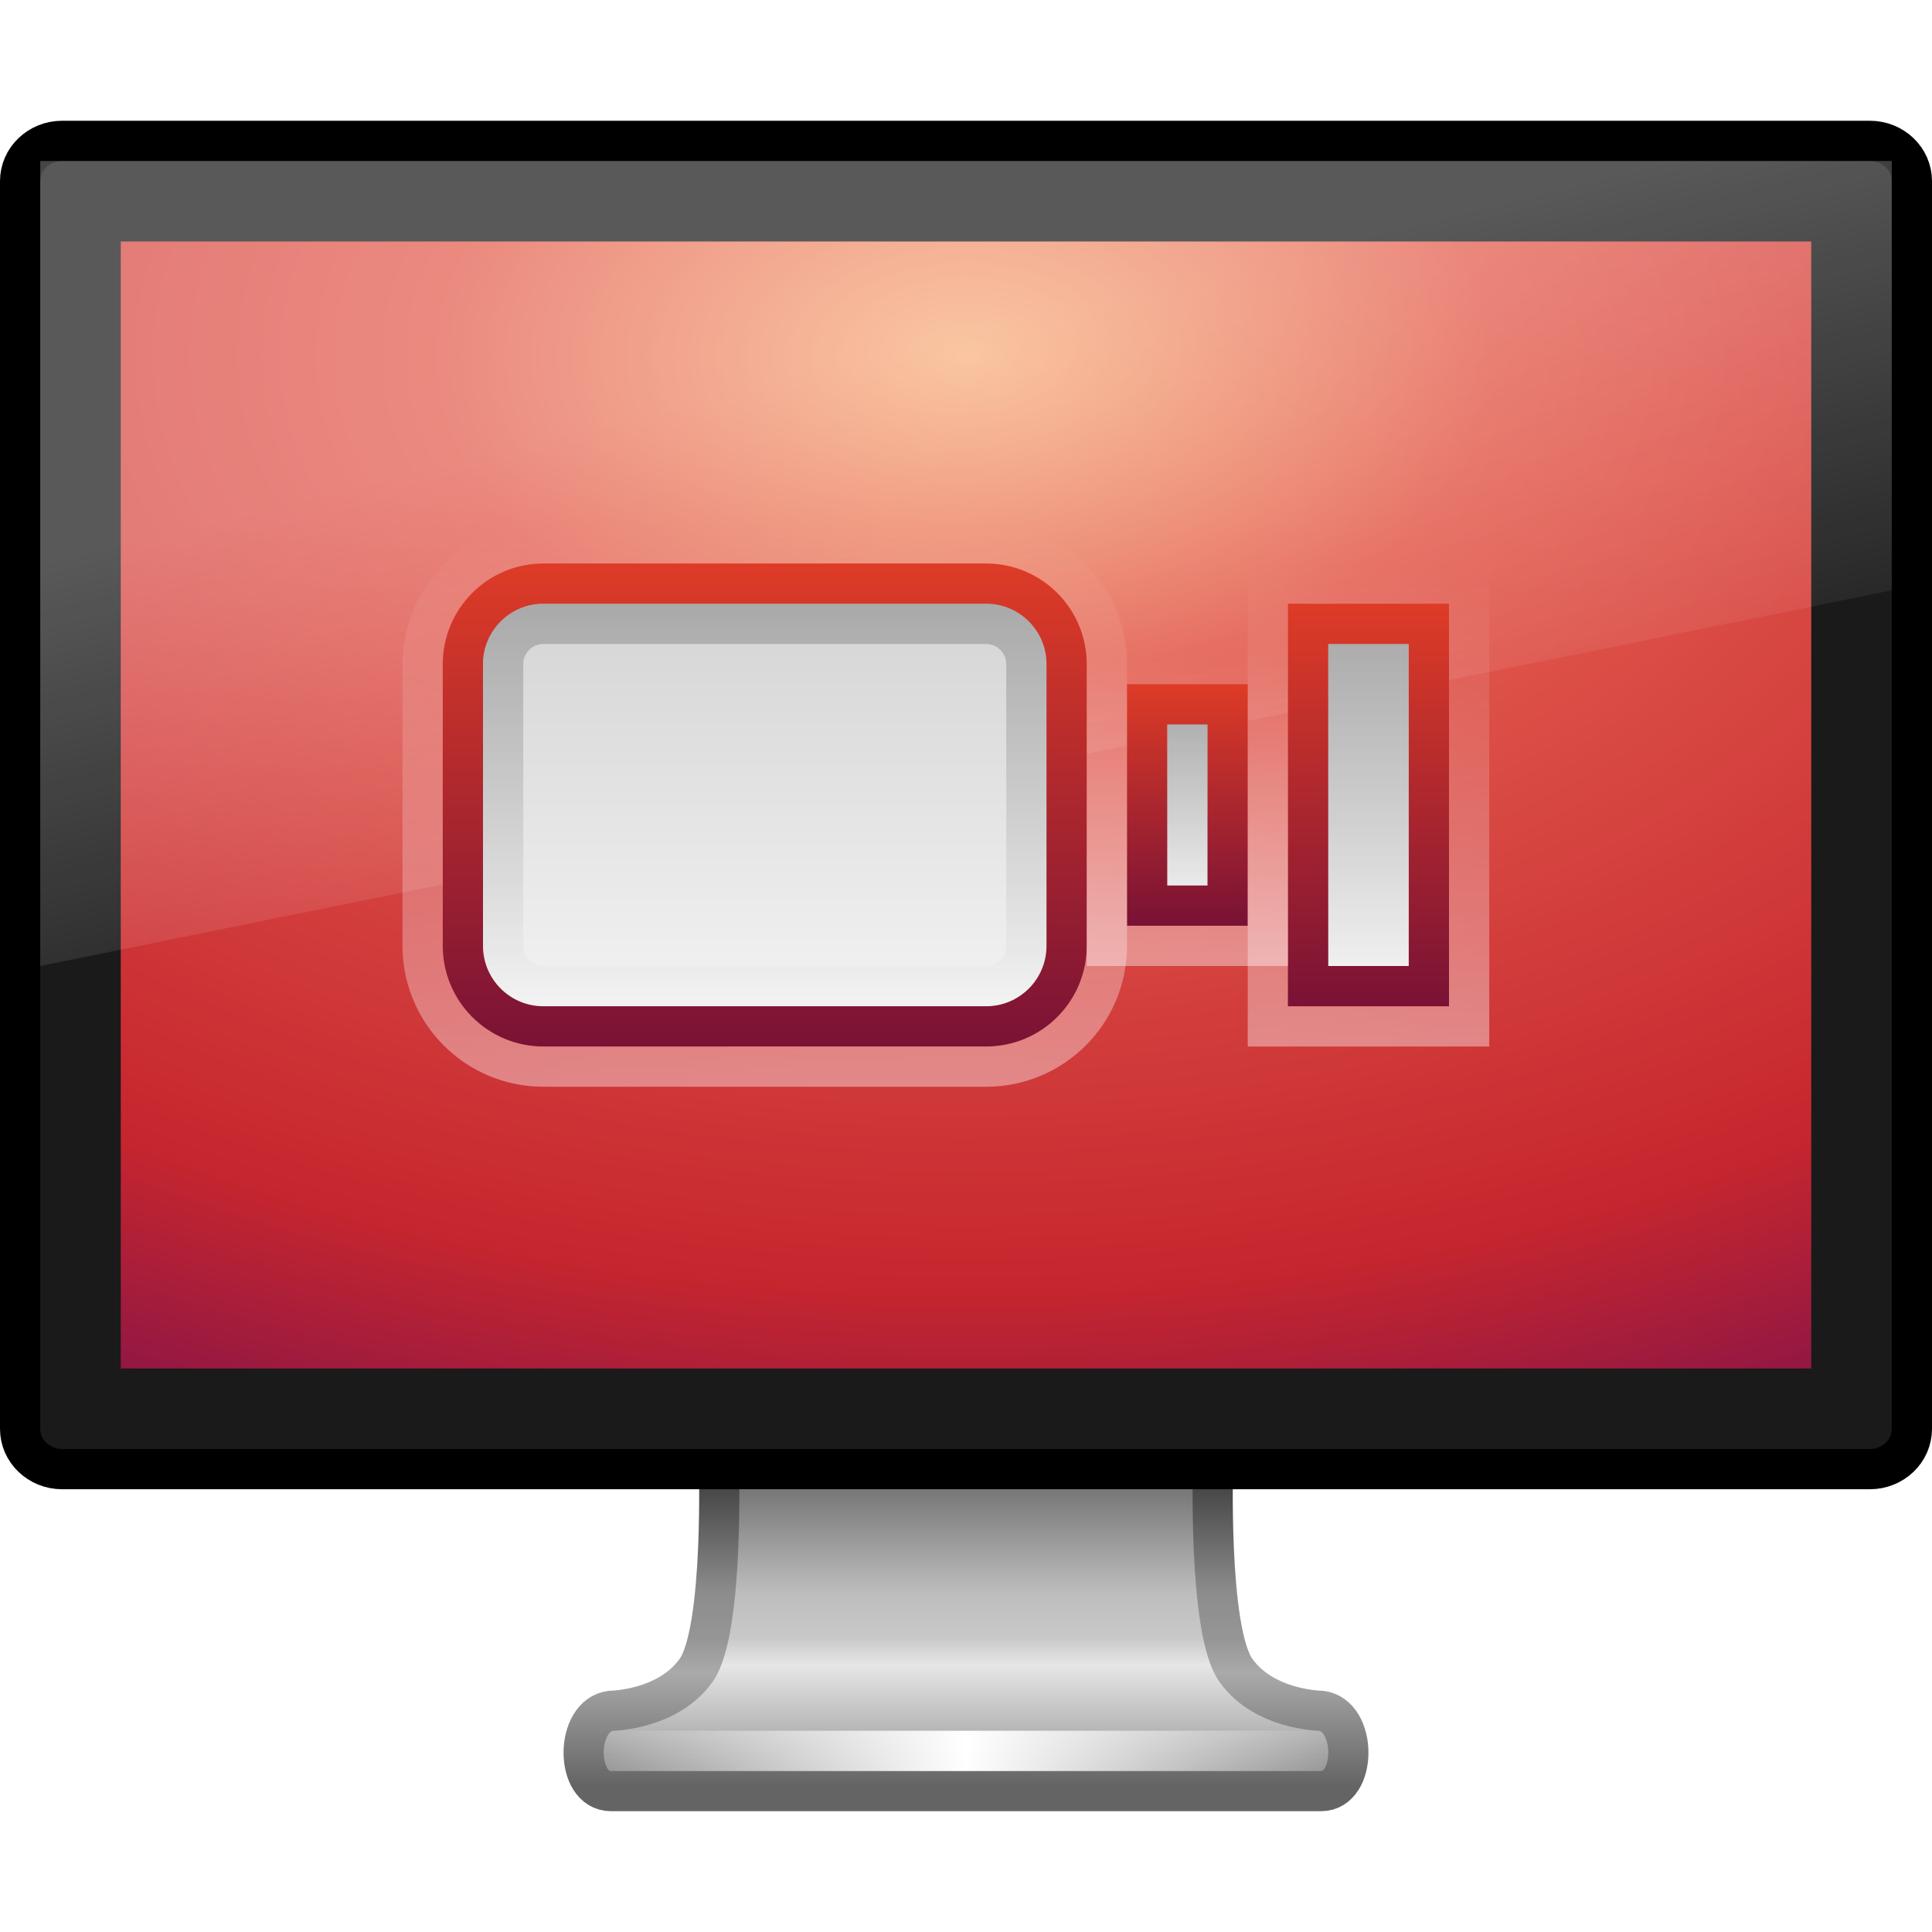
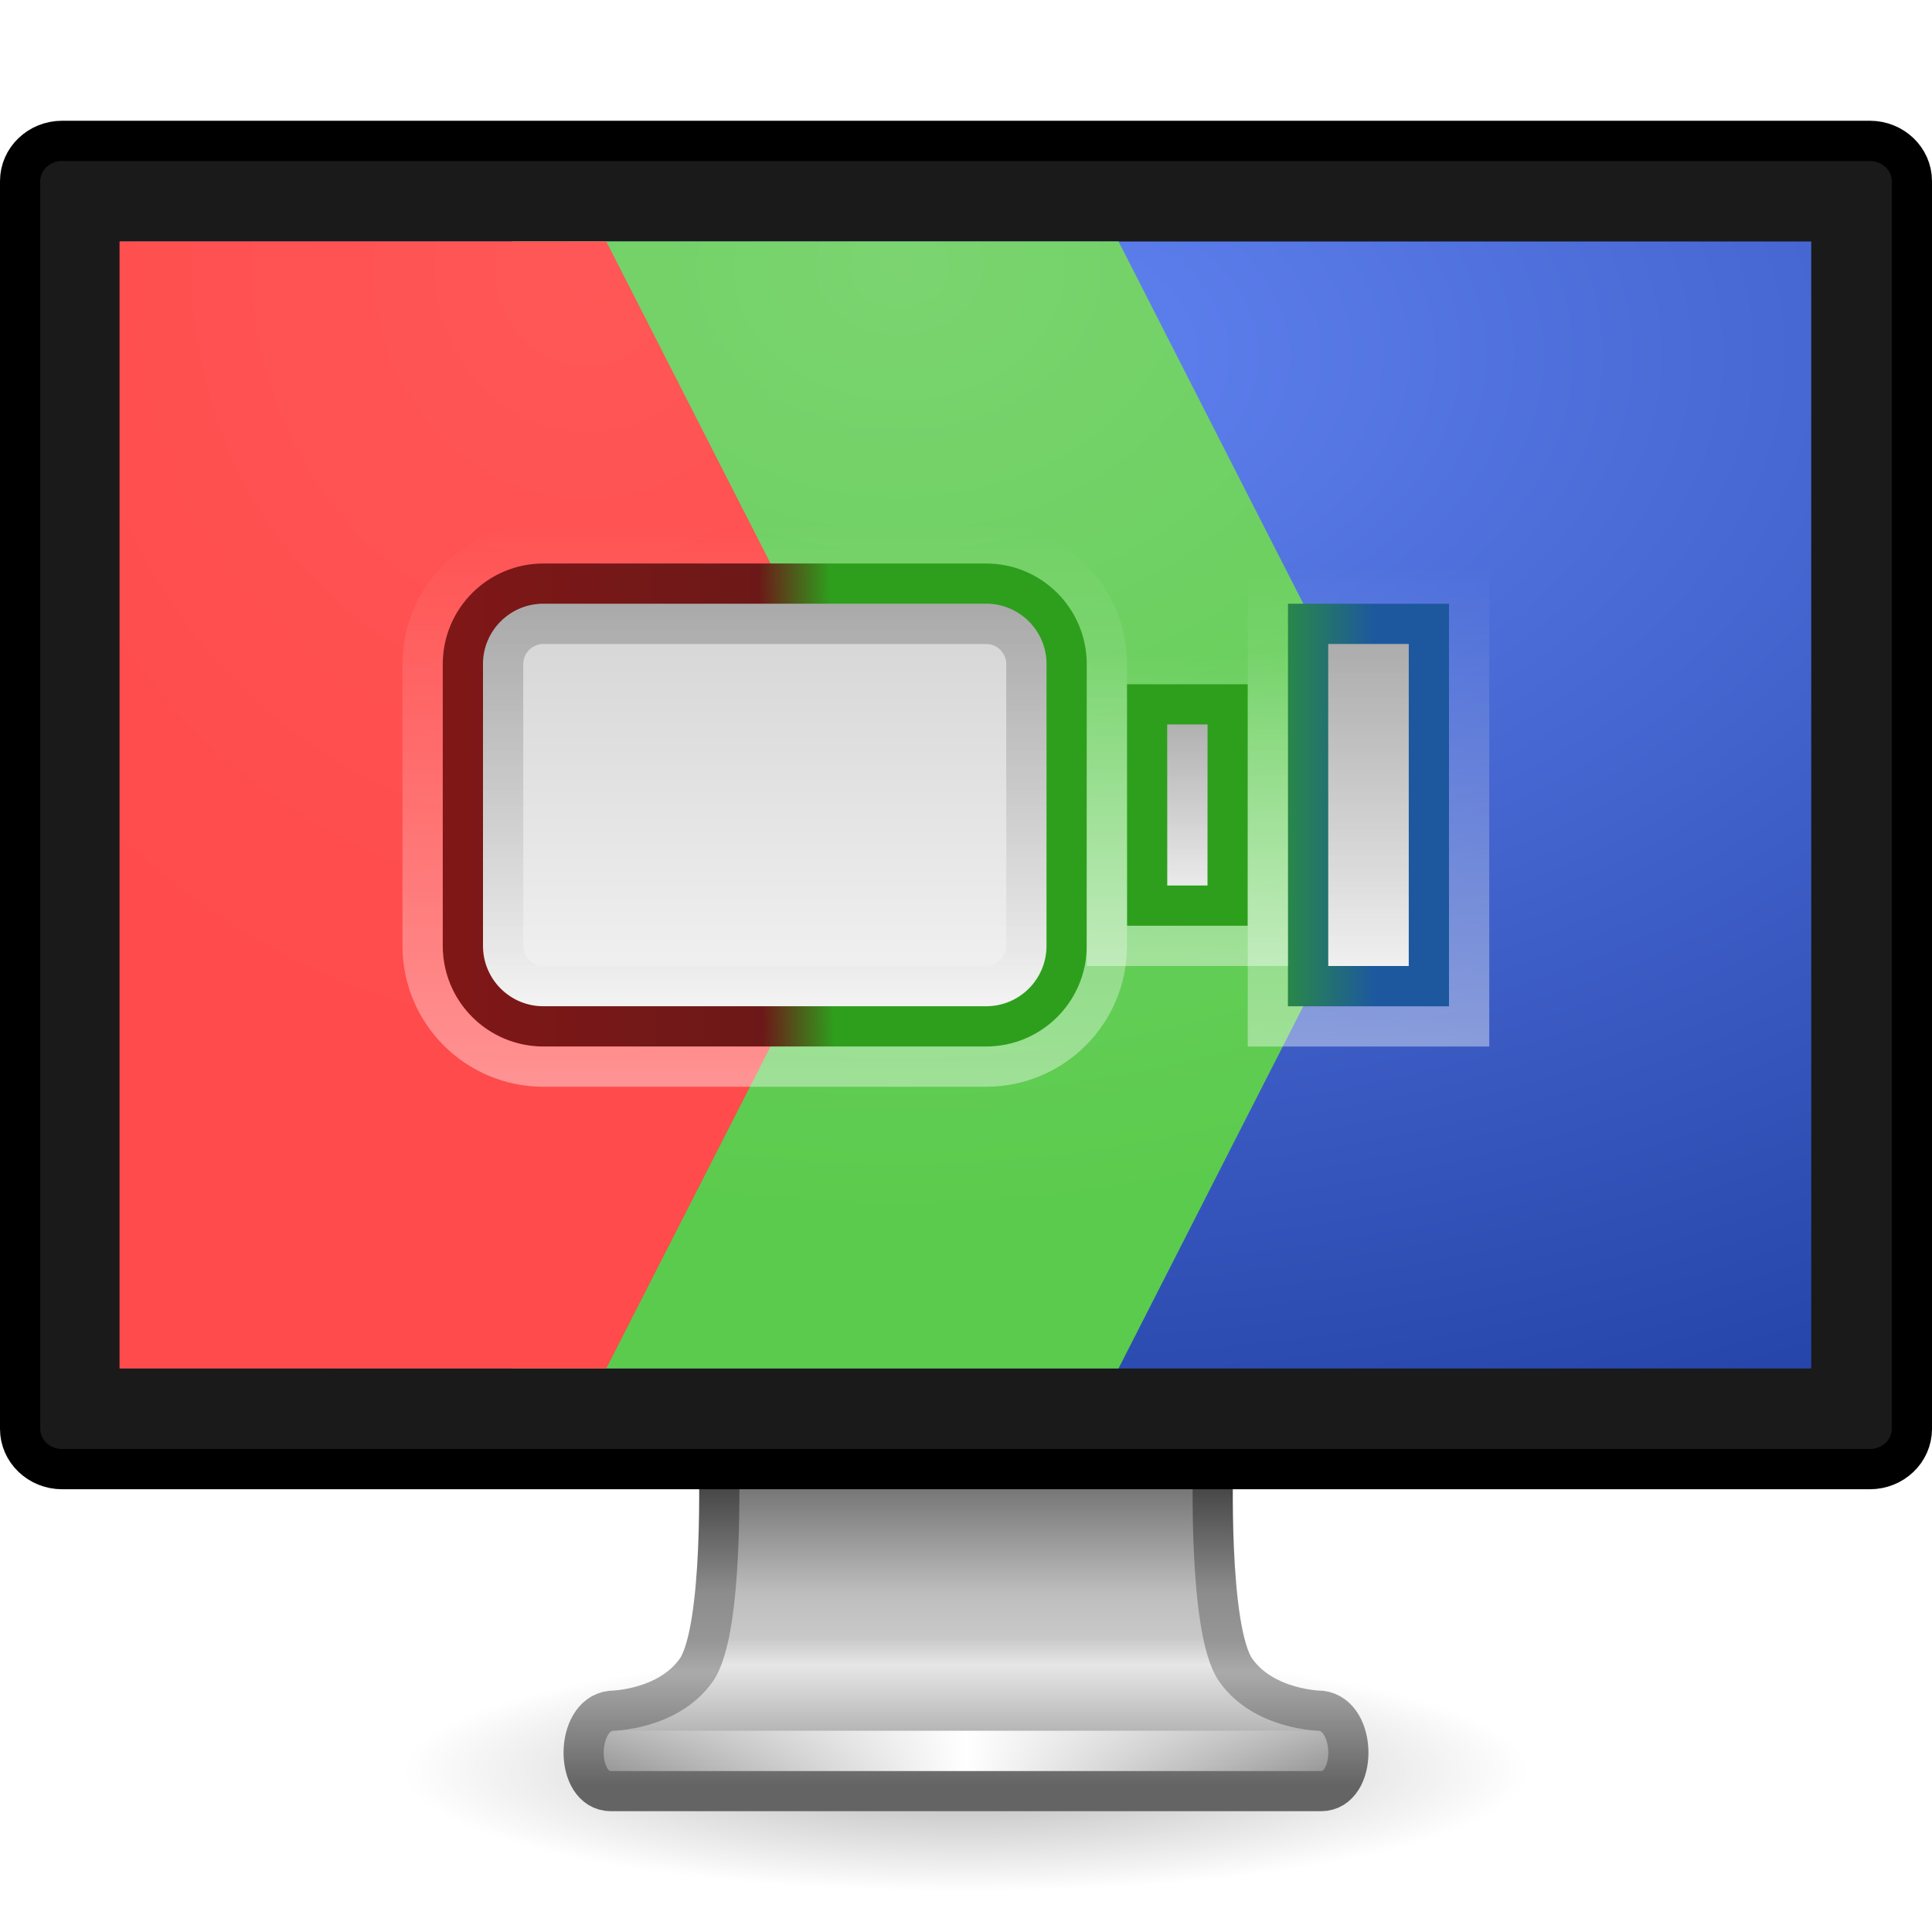
<svg xmlns="http://www.w3.org/2000/svg" xmlns:xlink="http://www.w3.org/1999/xlink" id="svg4569" height="48" width="48" version="1.1">
  <defs id="defs4571">
+     <linearGradient id="linearGradient3959">
+       <stop style="stop-color:#ff5757;stop-opacity:1;" offset="0" id="stop3961" />
+       <stop style="stop-color:#ff4b4b;stop-opacity:1;" offset="1" id="stop3963" />
+     </linearGradient>
+     <linearGradient id="linearGradient3951">
+       <stop style="stop-color:#7bd470;stop-opacity:1;" offset="0" id="stop3953" />
+       <stop style="stop-color:#5bcb4d;stop-opacity:1;" offset="1" id="stop3955" />
+     </linearGradient>
+     <linearGradient id="linearGradient3943">
+       <stop style="stop-color:#2e9f1d;stop-opacity:1;" offset="0" id="stop3945" />
+       <stop style="stop-color:#247c17;stop-opacity:1;" offset="1" id="stop3947" />
+     </linearGradient>
+     <linearGradient id="linearGradient3931">
+       <stop id="stop3933" offset="0" style="stop-color:#801717;stop-opacity:1;" />
+       <stop style="stop-color:#6d1818;stop-opacity:1;" offset="0.497" id="stop3941" />
+       <stop style="stop-color:#2e9f1d;stop-opacity:1;" offset="0.611" id="stop3939" />
+       <stop id="stop3937" offset="1" style="stop-color:#2e9f1d;stop-opacity:1;" />
+     </linearGradient>
    <linearGradient id="linearGradient25098">
-       <stop id="stop25100" stop-color="#791235" offset="0" />
-       <stop id="stop25102" stop-color="#dd3b27" offset="1" />
+       <stop id="stop3917" offset="0" style="stop-color:#2e9f1d;stop-opacity:1;" />
+       <stop style="stop-color:#1d589f;stop-opacity:1;" offset="1" id="stop25102" />
    </linearGradient>
    <linearGradient id="linearGradient25074">
-       <stop id="stop25076" stop-color="#d3d3d3" offset="0" />
-       <stop id="stop25078" stop-color="#f4f4f4" offset="1" />
+       <stop style="stop-color:#d3d3d3;stop-opacity:1;" offset="0" id="stop25076" />
+       <stop style="stop-color:#f4f4f4;stop-opacity:1;" offset="1" id="stop25078" />
+     </linearGradient>
+     <linearGradient id="linearGradient25009">
+       <stop id="stop25017" offset="0" style="stop-color:#6284f3;stop-opacity:1;" />
+       <stop style="stop-color:#1d3c9f;stop-opacity:1;" offset="1" id="stop25013" />
+     </linearGradient>
+     <linearGradient id="linearGradient3924">
+       <stop id="stop3926" style="stop-color:#464646;stop-opacity:1" offset="0" />
+       <stop id="stop3928" style="stop-color:#8c8c8c;stop-opacity:1" offset="0.35" />
+       <stop id="stop3930" style="stop-color:#969696;stop-opacity:1" offset="0.51" />
+       <stop id="stop3932" style="stop-color:#aaaaaa;stop-opacity:1" offset="0.62" />
+       <stop id="stop3934" style="stop-color:#646464;stop-opacity:1" offset="1" />
+     </linearGradient>
+     <linearGradient id="linearGradient3912">
+       <stop id="stop3914" style="stop-color:#787878;stop-opacity:1" offset="0" />
+       <stop id="stop3916" style="stop-color:#bebebe;stop-opacity:1" offset="0.35" />
+       <stop id="stop3918" style="stop-color:#c8c8c8;stop-opacity:1" offset="0.494" />
+       <stop id="stop3920" style="stop-color:#e6e6e6;stop-opacity:1" offset="0.589" />
+       <stop id="stop3922" style="stop-color:#8c8c8c;stop-opacity:1" offset="1" />
+     </linearGradient>
+     <linearGradient id="linearGradient6592-2-7">
+       <stop id="stop6594-0-2" style="stop-color:#ffffff;stop-opacity:0.275" offset="0" />
+       <stop id="stop6596-2-5" style="stop-color:#ffffff;stop-opacity:0" offset="1" />
    </linearGradient>
    <linearGradient id="linearGradient3342">
-       <stop id="stop3344" stop-color="#fff" stop-opacity="0" offset="0" />
-       <stop id="stop3346" stop-color="#fff" offset="1" />
+       <stop id="stop3344" style="stop-color:#ffffff;stop-opacity:0" offset="0" />
+       <stop id="stop3346" style="stop-color:#ffffff;stop-opacity:1" offset="1" />
    </linearGradient>
    <linearGradient id="linearGradient10691-1">
-       <stop id="stop10693-3" offset="0" />
-       <stop id="stop10695-1" stop-opacity="0" offset="1" />
+       <stop id="stop10693-3" style="stop-color:#000000;stop-opacity:1" offset="0" />
+       <stop id="stop10695-1" style="stop-color:#000000;stop-opacity:0" offset="1" />
    </linearGradient>
-     <linearGradient id="linearGradient2986" y2="19.812" gradientUnits="userSpaceOnUse" x2="15.25" gradientTransform="matrix(1.0952,0,0,1.3333,-2.2857,2.4e-6)" y1="8.438" x1="12.938">
-       <stop id="stop6594-0-2" stop-color="#fff" stop-opacity=".275" offset="0" />
-       <stop id="stop6596-2-5" stop-color="#fff" stop-opacity="0" offset="1" />
+     <linearGradient id="linearGradient6712">
+       <stop id="stop6714" style="stop-color:#ff5a5a;stop-opacity:1;" offset="0" />
+       <stop id="stop6716" style="stop-color:#ff1e1e;stop-opacity:1;" offset="1" />
    </linearGradient>
-     <linearGradient id="linearGradient2993" y2="46.971" xlink:href="#linearGradient3342" spreadMethod="reflect" gradientUnits="userSpaceOnUse" x2="23.578" gradientTransform="matrix(1.1176,0,0,1,-2.352,-3.471)" y1="46.971" x1="15.574" />
-     <radialGradient id="radialGradient3001" xlink:href="#linearGradient10691-1" gradientUnits="userSpaceOnUse" cy="73.616" cx="6.703" gradientTransform="matrix(1.9368,0,0,0.41503,11.018,13.447)" r="7.228" />
-     <linearGradient id="linearGradient3832-9" y2="94.396" gradientUnits="userSpaceOnUse" x2="361.11" gradientTransform="matrix(0.99641,0,0,1.0001,-332.88,-50.013)" y1="87.05" x1="361.11">
-       <stop id="stop3914" stop-color="#787878" offset="0" />
-       <stop id="stop3916" stop-color="#bebebe" offset=".35" />
-       <stop id="stop3918" stop-color="#c8c8c8" offset=".494" />
-       <stop id="stop3920" stop-color="#e6e6e6" offset=".589" />
-       <stop id="stop3922" stop-color="#8c8c8c" offset="1" />
-     </linearGradient>
-     <linearGradient id="linearGradient3834-6" y2="43.378" gradientUnits="userSpaceOnUse" x2="61.969" gradientTransform="translate(-38,1)" y1="35.944" x1="61.969">
-       <stop id="stop3926" stop-color="#464646" offset="0" />
-       <stop id="stop3928" stop-color="#8c8c8c" offset=".35" />
-       <stop id="stop3930" stop-color="#969696" offset=".51" />
-       <stop id="stop3932" stop-color="#aaa" offset=".62" />
-       <stop id="stop3934" stop-color="#646464" offset="1" />
-     </linearGradient>
-     <radialGradient id="radialGradient25015" gradientUnits="userSpaceOnUse" cy="3.253" cx="24" gradientTransform="matrix(0,1.5398,-2.5238,0,32.21,-28.119)" r="21">
-       <stop id="stop25011" stop-color="#f8b17e" offset="0" />
-       <stop id="stop25019" stop-color="#e35d4f" offset=".25" />
-       <stop id="stop25017" stop-color="#c6262e" offset=".716" />
-       <stop id="stop25013" stop-color="#690b54" offset="1" />
-     </radialGradient>
-     <linearGradient id="linearGradient25147" y2="26.013" xlink:href="#linearGradient25074" gradientUnits="userSpaceOnUse" x2="12" gradientTransform="matrix(0.9375,0,0,0.91667,1.25,1.6667)" y1="13.99" x1="12" />
-     <linearGradient id="linearGradient25149" y2="14.09" xlink:href="#linearGradient25098" gradientUnits="userSpaceOnUse" x2="28" y1="26.03" x1="28" />
-     <linearGradient id="linearGradient25151" y2="25.822" xlink:href="#linearGradient25074" gradientUnits="userSpaceOnUse" x2="29" gradientTransform="matrix(1,0,0,0.83333,0.5,3.3333)" y1="13.895" x1="29" />
-     <linearGradient id="linearGradient25153" y2="16.516" xlink:href="#linearGradient25098" gradientUnits="userSpaceOnUse" x2="31.85" gradientTransform="matrix(0.66667,0,0,0.83333,10.167,3.3333)" y1="23.499" x1="31.85" />
-     <linearGradient id="linearGradient25155" y2="22.2" xlink:href="#linearGradient3342" gradientUnits="userSpaceOnUse" x2="24.4" gradientTransform="matrix(0.83333,0,0,0.5102,5.5833,-46.327)" y1="22.2" x1="10.2" />
-     <linearGradient id="linearGradient25157" y2="25.903" xlink:href="#linearGradient25074" gradientUnits="userSpaceOnUse" x2="32" gradientTransform="matrix(1,0,0,0.9,1.5,2)" y1="14" x1="32" />
-     <linearGradient id="linearGradient25159" y2="14.547" xlink:href="#linearGradient25098" gradientUnits="userSpaceOnUse" x2="36" gradientTransform="matrix(1,0,0,0.9,0.5,2)" y1="25.566" x1="36" />
-     <linearGradient id="linearGradient25161" y2="22.2" xlink:href="#linearGradient3342" gradientUnits="userSpaceOnUse" x2="24.4" gradientTransform="matrix(0.98485,0,0,1.7347,2.9621,-58.51)" y1="22.2" x1="10.2" />
-     <linearGradient id="linearGradient25163" y2="22.2" xlink:href="#linearGradient3342" gradientUnits="userSpaceOnUse" x2="24.4" gradientTransform="matrix(0.5303,0,0,0.40816,10.826,-39.561)" y1="22.2" x1="10.2" />
-     <linearGradient id="linearGradient25165" y2="22.2" xlink:href="#linearGradient10691-1" gradientUnits="userSpaceOnUse" x2="24.4" gradientTransform="matrix(0.68182,0,0,1.3265,8.2045,-49.449)" y1="22.2" x1="10.2" />
-     <linearGradient id="linearGradient25167" y2="1.65" xlink:href="#linearGradient10691-1" gradientUnits="userSpaceOnUse" x2="-10.6" gradientTransform="matrix(3.6364,0,0,0.18182,60.545,-30.8)" y1="1.65" x1="-11.7" />
-     <linearGradient id="linearGradient25169" y2="1.65" xlink:href="#linearGradient10691-1" gradientUnits="userSpaceOnUse" x2="-10.6" gradientTransform="matrix(7.2727,0,0,0.36364,101.09,-35.6)" y1="1.65" x1="-11.7" />
+     <linearGradient x1="12.938" y1="8.438" x2="15.25" y2="19.812" id="linearGradient2986" xlink:href="#linearGradient6592-2-7" gradientUnits="userSpaceOnUse" gradientTransform="matrix(1.095238,0,0,1.333332,-2.285714,2.4e-6)" />
+     <radialGradient cx="12.244" cy="4.863" r="21" fx="12.244" fy="4.863" id="radialGradient2989" xlink:href="#linearGradient6712" gradientUnits="userSpaceOnUse" gradientTransform="matrix(1.416763,0.01999111,-0.01319114,1.117501,-5.32557,6.599117)" />
+     <linearGradient x1="15.574" y1="46.971" x2="23.578" y2="46.971" id="linearGradient2993" xlink:href="#linearGradient3342" gradientUnits="userSpaceOnUse" gradientTransform="matrix(1.117647,0,0,1,-2.35197,-3.471003)" spreadMethod="reflect" />
+     <radialGradient cx="6.703" cy="73.616" r="7.228" fx="6.703" fy="73.616" id="radialGradient3001" xlink:href="#linearGradient10691-1" gradientUnits="userSpaceOnUse" gradientTransform="matrix(1.936801,0,0,0.4150287,11.01818,13.44736)" />
+     <linearGradient x1="361.106" y1="87.05" x2="361.106" y2="94.396" id="linearGradient3832-9" xlink:href="#linearGradient3912" gradientUnits="userSpaceOnUse" gradientTransform="matrix(0.9964089,0,0,1.000144,-332.882,-50.01272)" />
+     <linearGradient x1="61.969" y1="35.944" x2="61.969" y2="43.378" id="linearGradient3834-6" xlink:href="#linearGradient3924" gradientUnits="userSpaceOnUse" gradientTransform="translate(-38,1)" />
+     <radialGradient xlink:href="#linearGradient25009" id="radialGradient25015" cx="24" cy="3.253" fx="24" fy="3.253" r="21" gradientTransform="matrix(0,1.539753,-2.52381,0,32.20992,-28.11875)" gradientUnits="userSpaceOnUse" />
+     <linearGradient xlink:href="#linearGradient25074" id="linearGradient25080" x1="32" y1="14" x2="32" y2="25.903" gradientUnits="userSpaceOnUse" gradientTransform="matrix(1,0,0,0.9,1.500001,2)" />
+     <linearGradient xlink:href="#linearGradient25074" id="linearGradient25082" x1="29" y1="13.895" x2="29" y2="25.822" gradientUnits="userSpaceOnUse" gradientTransform="matrix(1,0,0,0.8333333,0.4999998,3.333333)" />
+     <linearGradient xlink:href="#linearGradient25074" id="linearGradient25084" x1="12" y1="13.99" x2="12" y2="26.013" gradientUnits="userSpaceOnUse" gradientTransform="matrix(0.9375,0,0,0.9166667,1.25,1.666667)" />
+     <linearGradient xlink:href="#linearGradient25098" id="linearGradient25104" x1="28" y1="26.03" x2="28" y2="14.09" gradientUnits="userSpaceOnUse" />
+     <linearGradient xlink:href="#linearGradient25098" id="linearGradient25106" x1="31.85" y1="23.499" x2="31.85" y2="16.516" gradientUnits="userSpaceOnUse" gradientTransform="matrix(0.6666667,0,0,0.8333333,10.16667,3.333333)" />
+     <linearGradient xlink:href="#linearGradient25098" id="linearGradient25108" x1="36" y1="25.566" x2="36" y2="14.547" gradientUnits="userSpaceOnUse" gradientTransform="matrix(1,0,0,0.9,0.5,2)" />
+     <linearGradient xlink:href="#linearGradient3342" id="linearGradient25112" x1="10.2" y1="22.2" x2="24.4" y2="22.2" gradientUnits="userSpaceOnUse" gradientTransform="matrix(0.9848485,0,0,1.734694,2.962121,-58.5102)" />
+     <linearGradient xlink:href="#linearGradient3342" id="linearGradient25116" gradientUnits="userSpaceOnUse" gradientTransform="matrix(0.530303,0,0,0.4081632,10.82576,-39.56122)" x1="10.2" y1="22.2" x2="24.4" y2="22.2" />
+     <linearGradient xlink:href="#linearGradient3342" id="linearGradient25120" gradientUnits="userSpaceOnUse" gradientTransform="matrix(0.8333333,0,0,0.5102041,5.583331,-46.32653)" x1="10.2" y1="22.2" x2="24.4" y2="22.2" />
+     <linearGradient xlink:href="#linearGradient10691-1" id="linearGradient25124" gradientUnits="userSpaceOnUse" gradientTransform="matrix(0.6818182,0,0,1.326531,8.204546,-49.44898)" x1="10.2" y1="22.2" x2="24.4" y2="22.2" />
+     <linearGradient xlink:href="#linearGradient10691-1" id="linearGradient25130" x1="-11.7" y1="1.65" x2="-10.6" y2="1.65" gradientUnits="userSpaceOnUse" gradientTransform="matrix(3.636364,0,0,0.1818182,60.54545,-30.8)" />
+     <linearGradient xlink:href="#linearGradient10691-1" id="linearGradient25134" gradientUnits="userSpaceOnUse" gradientTransform="matrix(7.272727,0,0,0.3636364,101.0909,-35.6)" x1="-11.7" y1="1.65" x2="-10.6" y2="1.65" />
+     <linearGradient xlink:href="#linearGradient25074" id="linearGradient25147" gradientUnits="userSpaceOnUse" gradientTransform="matrix(0.9375,0,0,0.9166667,1.25,1.666667)" x1="12" y1="13.99" x2="12" y2="26.013" />
+     <linearGradient xlink:href="#linearGradient25098" id="linearGradient25149" gradientUnits="userSpaceOnUse" x1="28" y1="26.03" x2="28" y2="14.09" />
+     <linearGradient xlink:href="#linearGradient25074" id="linearGradient25151" gradientUnits="userSpaceOnUse" gradientTransform="matrix(1,0,0,0.8333333,0.4999998,3.333333)" x1="29" y1="13.895" x2="29" y2="25.822" />
+     <linearGradient xlink:href="#linearGradient25098" id="linearGradient25153" gradientUnits="userSpaceOnUse" gradientTransform="matrix(0.6666667,0,0,0.8333333,10.16667,3.333333)" x1="31.85" y1="23.499" x2="31.85" y2="16.516" />
+     <linearGradient xlink:href="#linearGradient3342" id="linearGradient25155" gradientUnits="userSpaceOnUse" gradientTransform="matrix(0.8333333,0,0,0.5102041,5.583331,-46.32653)" x1="10.2" y1="22.2" x2="24.4" y2="22.2" />
+     <linearGradient xlink:href="#linearGradient25074" id="linearGradient25157" gradientUnits="userSpaceOnUse" gradientTransform="matrix(1,0,0,0.9,1.500001,2)" x1="32" y1="14" x2="32" y2="25.903" />
+     <linearGradient xlink:href="#linearGradient25098" id="linearGradient25159" gradientUnits="userSpaceOnUse" gradientTransform="matrix(1,0,0,0.9,0.5,2)" x1="36" y1="25.566" x2="36" y2="14.547" />
+     <linearGradient xlink:href="#linearGradient3342" id="linearGradient25161" gradientUnits="userSpaceOnUse" gradientTransform="matrix(0.9848485,0,0,1.734694,2.962121,-58.5102)" x1="10.2" y1="22.2" x2="24.4" y2="22.2" />
+     <linearGradient xlink:href="#linearGradient3342" id="linearGradient25163" gradientUnits="userSpaceOnUse" gradientTransform="matrix(0.530303,0,0,0.4081632,10.82576,-39.56122)" x1="10.2" y1="22.2" x2="24.4" y2="22.2" />
+     <linearGradient xlink:href="#linearGradient10691-1" id="linearGradient25165" gradientUnits="userSpaceOnUse" gradientTransform="matrix(0.6818182,0,0,1.326531,8.204546,-49.44898)" x1="10.2" y1="22.2" x2="24.4" y2="22.2" />
+     <linearGradient xlink:href="#linearGradient10691-1" id="linearGradient25167" gradientUnits="userSpaceOnUse" gradientTransform="matrix(3.636364,0,0,0.1818182,60.54545,-30.8)" x1="-11.7" y1="1.65" x2="-10.6" y2="1.65" />
+     <linearGradient xlink:href="#linearGradient10691-1" id="linearGradient25169" gradientUnits="userSpaceOnUse" gradientTransform="matrix(7.272727,0,0,0.3636364,101.0909,-35.6)" x1="-11.7" y1="1.65" x2="-10.6" y2="1.65" />
+     <linearGradient xlink:href="#linearGradient6592-2-7" id="linearGradient3075" gradientUnits="userSpaceOnUse" gradientTransform="matrix(1.095238,0,0,1.333332,-2.285714,2.4e-6)" x1="12.938" y1="8.438" x2="15.25" y2="19.812" />
+     <linearGradient xlink:href="#linearGradient25074" id="linearGradient3860" gradientUnits="userSpaceOnUse" gradientTransform="matrix(0.9375,0,0,0.9166667,1.25,1.666667)" x1="12" y1="13.99" x2="12" y2="26.013" />
+     <linearGradient xlink:href="#linearGradient25098" id="linearGradient3862" gradientUnits="userSpaceOnUse" x1="28" y1="26.03" x2="28" y2="14.09" />
+     <linearGradient xlink:href="#linearGradient25074" id="linearGradient3864" gradientUnits="userSpaceOnUse" gradientTransform="matrix(1,0,0,0.8333333,0.4999998,3.333333)" x1="29" y1="13.895" x2="29" y2="25.822" />
+     <linearGradient xlink:href="#linearGradient25098" id="linearGradient3866" gradientUnits="userSpaceOnUse" gradientTransform="matrix(0.6666667,0,0,0.8333333,10.16667,3.333333)" x1="31.85" y1="23.499" x2="31.85" y2="16.516" />
+     <linearGradient xlink:href="#linearGradient3342" id="linearGradient3868" gradientUnits="userSpaceOnUse" gradientTransform="matrix(0.8333333,0,0,0.5102041,5.583331,-46.32653)" x1="10.2" y1="22.2" x2="24.4" y2="22.2" />
+     <linearGradient xlink:href="#linearGradient25074" id="linearGradient3870" gradientUnits="userSpaceOnUse" gradientTransform="matrix(1,0,0,0.9,1.500001,2)" x1="32" y1="14" x2="32" y2="25.903" />
+     <linearGradient xlink:href="#linearGradient25098" id="linearGradient3872" gradientUnits="userSpaceOnUse" gradientTransform="matrix(1,0,0,0.9,0.5,2)" x1="36" y1="25.566" x2="36" y2="14.547" />
+     <linearGradient xlink:href="#linearGradient3342" id="linearGradient3874" gradientUnits="userSpaceOnUse" gradientTransform="matrix(0.9848485,0,0,1.734694,2.962121,-58.5102)" x1="10.2" y1="22.2" x2="24.4" y2="22.2" />
+     <linearGradient xlink:href="#linearGradient3342" id="linearGradient3876" gradientUnits="userSpaceOnUse" gradientTransform="matrix(0.530303,0,0,0.4081632,10.82576,-39.56122)" x1="10.2" y1="22.2" x2="24.4" y2="22.2" />
+     <linearGradient xlink:href="#linearGradient10691-1" id="linearGradient3878" gradientUnits="userSpaceOnUse" gradientTransform="matrix(0.6818182,0,0,1.326531,8.204546,-49.44898)" x1="10.2" y1="22.2" x2="24.4" y2="22.2" />
+     <linearGradient xlink:href="#linearGradient10691-1" id="linearGradient3880" gradientUnits="userSpaceOnUse" gradientTransform="matrix(3.636364,0,0,0.1818182,60.54545,-30.8)" x1="-11.7" y1="1.65" x2="-10.6" y2="1.65" />
+     <linearGradient xlink:href="#linearGradient10691-1" id="linearGradient3882" gradientUnits="userSpaceOnUse" gradientTransform="matrix(7.272727,0,0,0.3636364,101.0909,-35.6)" x1="-11.7" y1="1.65" x2="-10.6" y2="1.65" />
+     <linearGradient xlink:href="#linearGradient10691-1" id="linearGradient3102" gradientUnits="userSpaceOnUse" gradientTransform="matrix(7.272727,0,0,0.3636364,101.0909,-34.6)" x1="-11.7" y1="1.65" x2="-10.6" y2="1.65" />
+     <linearGradient xlink:href="#linearGradient10691-1" id="linearGradient3105" gradientUnits="userSpaceOnUse" gradientTransform="matrix(3.636364,0,0,0.1818182,60.54545,-29.8)" x1="-11.7" y1="1.65" x2="-10.6" y2="1.65" />
+     <linearGradient xlink:href="#linearGradient10691-1" id="linearGradient3108" gradientUnits="userSpaceOnUse" gradientTransform="matrix(0.6818182,0,0,1.326531,8.204546,-48.44898)" x1="10.2" y1="22.2" x2="24.4" y2="22.2" />
+     <linearGradient xlink:href="#linearGradient3342" id="linearGradient3111" gradientUnits="userSpaceOnUse" gradientTransform="matrix(0.530303,0,0,0.4081632,10.82576,-38.56122)" x1="10.2" y1="22.2" x2="24.4" y2="22.2" />
+     <linearGradient xlink:href="#linearGradient3342" id="linearGradient3114" gradientUnits="userSpaceOnUse" gradientTransform="matrix(0.9848485,0,0,1.734694,2.962121,-57.5102)" x1="10.2" y1="22.2" x2="24.4" y2="22.2" />
+     <linearGradient xlink:href="#linearGradient25074" id="linearGradient3117" gradientUnits="userSpaceOnUse" gradientTransform="matrix(1,0,0,0.9,0.5000005,2)" x1="32" y1="14" x2="32" y2="25.903" />
+     <linearGradient xlink:href="#linearGradient25098" id="linearGradient3119" gradientUnits="userSpaceOnUse" gradientTransform="matrix(1,0,0,0.9,-0.5,2)" x1="31.404" y1="19.28" x2="34.658" y2="19.28" />
+     <linearGradient xlink:href="#linearGradient3342" id="linearGradient3122" gradientUnits="userSpaceOnUse" gradientTransform="matrix(0.8333333,0,0,0.5102041,5.583331,-45.32653)" x1="10.2" y1="22.2" x2="24.4" y2="22.2" />
+     <linearGradient xlink:href="#linearGradient25074" id="linearGradient3125" gradientUnits="userSpaceOnUse" gradientTransform="matrix(1,0,0,0.8333333,-0.5000002,3.333333)" x1="29" y1="13.895" x2="29" y2="25.822" />
+     <linearGradient xlink:href="#linearGradient25074" id="linearGradient3130" gradientUnits="userSpaceOnUse" gradientTransform="matrix(0.9375,0,0,0.9166667,0.25,1.666667)" x1="12" y1="13.99" x2="12" y2="26.013" />
+     <linearGradient xlink:href="#linearGradient3931" id="linearGradient3132" gradientUnits="userSpaceOnUse" gradientTransform="translate(-1,0)" x1="12.055" y1="19.737" x2="27.824" y2="19.595" />
+     <radialGradient xlink:href="#linearGradient25009" id="radialGradient3135" gradientUnits="userSpaceOnUse" gradientTransform="matrix(0,1.539753,-2.52381,0,32.20992,-28.11875)" cx="24" cy="3.253" fx="24" fy="3.253" r="21" />
+     <linearGradient xlink:href="#linearGradient3342" id="linearGradient3139" gradientUnits="userSpaceOnUse" gradientTransform="matrix(1.117647,0,0,1,-2.35197,-3.471003)" spreadMethod="reflect" x1="15.574" y1="46.971" x2="23.578" y2="46.971" />
+     <linearGradient xlink:href="#linearGradient3912" id="linearGradient3142" gradientUnits="userSpaceOnUse" gradientTransform="matrix(0.9964089,0,0,1.000144,-332.882,-50.01272)" x1="361.106" y1="87.05" x2="361.106" y2="94.396" />
+     <linearGradient xlink:href="#linearGradient3924" id="linearGradient3144" gradientUnits="userSpaceOnUse" gradientTransform="translate(-38,1)" x1="61.969" y1="35.944" x2="61.969" y2="43.378" />
+     <radialGradient xlink:href="#linearGradient10691-1" id="radialGradient3147" gradientUnits="userSpaceOnUse" gradientTransform="matrix(1.936801,0,0,0.4150287,11.01818,13.44736)" cx="6.703" cy="73.616" fx="6.703" fy="73.616" r="7.228" />
+     <radialGradient xlink:href="#linearGradient3951" id="radialGradient3957" cx="22.345" cy="9.402" fx="22.345" fy="9.402" r="11.102" gradientTransform="matrix(-3.1182211e-8,2.12476,-2.630643,-3.8606355e-8,47.07686,-40.84261)" gradientUnits="userSpaceOnUse" />
+     <radialGradient xlink:href="#linearGradient3959" id="radialGradient3965" cx="14.566" cy="10.819" fx="14.566" fy="10.819" r="9.617" gradientTransform="matrix(-1.88287,0,0,-2.054841,41.99303,28.86566)" gradientUnits="userSpaceOnUse" />
  </defs>
-   <path d="m 17.859,36.25 c 0,0 0.142,4.258 -0.565,5.25 -0.707,0.992 -2.114,1.004 -2.114,1.004 -0.903,0.104 -0.91,1.996 0,1.996 l 17.64,0 c 0.91,0 0.903,-1.893 0,-1.996 0,0 -1.407,-0.012 -2.114,-1.004 C 29.998,40.508 30.14,36.25 30.14,36.25 l -12.281,0 z" style="color:#000000;fill:url(#linearGradient3832-9);stroke:url(#linearGradient3834-6);stroke-width:0.998;stroke-linecap:round;stroke-linejoin:round;stroke-dashoffset:0.5;enable-background:new" id="rect1789" />
-   <path style="fill:none;stroke:url(#linearGradient2993);stroke-width:1px;stroke-linecap:square" d="m 15.613,43.5 16.774,0" id="path3340" />
-   <rect style="fill:#1a1a1a;stroke:#000000;stroke-width:1;stroke-linecap:round;stroke-linejoin:round;stroke-dashoffset:0.5" x="0.5" y="3.5" width="47" height="33" ry="1" rx="1.044" id="rect2722" />
-   <rect x="3" y="6" width="42" height="28" style="fill:url(#radialGradient25015);fill-rule:evenodd;enable-background:new" id="rect2716" />
-   <path style="fill:url(#linearGradient2986)" d="M 1,4 47,4 47,14.667 1,24 1,4 Z" id="rect6588" />
-   <g transform="translate(-1,0)" id="g25136">
-     <rect style="fill:url(#linearGradient25147);stroke:url(#linearGradient25149)" x="12.5" y="14.5" width="15" height="11" ry="2" rx="2" id="rect25050" />
-     <rect style="fill:url(#linearGradient25151);stroke:url(#linearGradient25153)" x="29.5" y="17.5" width="2" height="5" id="rect25052" />
-     <rect style="opacity:0.4;fill:none;stroke:url(#linearGradient25155)" x="14.5" y="-37.5" width="11" height="5" transform="matrix(0,1,-1,0,0,0)" id="rect25118" />
-     <rect style="fill:url(#linearGradient25157);stroke:url(#linearGradient25159)" x="33.5" y="15.5" width="3" height="9" id="rect25054" />
-     <rect style="opacity:0.4;fill:none;stroke:url(#linearGradient25161)" x="13.5" y="-28.5" width="13" height="17" ry="3" rx="3" transform="matrix(0,1,-1,0,0,0)" id="rect25110" />
-     <rect style="opacity:0.4;fill:none;stroke:url(#linearGradient25163)" x="16.5" y="-32.5" width="7" height="4" transform="matrix(0,1,-1,0,0,0)" id="rect25114" />
-     <rect style="opacity:0.2;fill:none;stroke:url(#linearGradient25165)" x="15.5" y="-26.5" width="9" height="13" transform="matrix(0,1,-1,0,0,0)" rx="1" ry="1" id="rect25122" />
-     <rect style="opacity:0.2;fill:url(#linearGradient25167)" x="18" y="-31" width="4" height="1" transform="matrix(0,1,-1,0,0,0)" id="rect25126" />
-     <rect style="opacity:0.2;fill:url(#linearGradient25169)" x="16" y="-36" width="8" height="2" transform="matrix(0,1,-1,0,0,0)" id="rect25132" />
+   <g id="g4015">
+     <path style="opacity:0.3;fill:url(#radialGradient3147);fill-opacity:1;fill-rule:nonzero;stroke:none;stroke-width:0.8;marker:none;visibility:visible;display:inline;overflow:visible" id="path2589" d="m 38,44 c 0,1.657 -6.268,3 -14,3 C 16.268,47 10,45.657 10,44 10,42.343 16.268,41 24,41 31.732,41 38,42.343 38,44 l 0,0 z" />
+     <path style="color:#000000;fill:url(#linearGradient3142);fill-opacity:1;fill-rule:nonzero;stroke:url(#linearGradient3144);stroke-width:0.998;stroke-linecap:round;stroke-linejoin:round;stroke-miterlimit:4;stroke-opacity:1;stroke-dasharray:none;stroke-dashoffset:0.5;marker:none;visibility:visible;display:inline;overflow:visible;enable-background:new" id="rect1789" d="m 17.859,36.25 c 0,0 0.142,4.258 -0.565,5.25 -0.707,0.992 -2.114,1.004 -2.114,1.004 -0.903,0.104 -0.91,1.996 0,1.996 l 17.64,0 c 0.91,0 0.903,-1.893 0,-1.996 0,0 -1.407,-0.012 -2.114,-1.004 -0.707,-0.992 -0.565,-5.25 -0.565,-5.25 l -12.281,0 z" />
+     <path style="fill:none;stroke:url(#linearGradient3139);stroke-width:1px;stroke-linecap:square;stroke-linejoin:miter;stroke-opacity:1" id="path3340" d="m 15.613,43.5 16.774,0" />
+     <rect style="fill:#1a1a1a;fill-opacity:1;stroke:#000000;stroke-width:1;stroke-linecap:round;stroke-linejoin:round;stroke-miterlimit:4;stroke-opacity:1;stroke-dasharray:none;stroke-dashoffset:0.5" id="rect2722" y="3.5" x="0.5" ry="1" rx="1.044" height="33" width="47" />
+     <g id="g4000">
+       <g id="g3967">
+         <rect style="fill:url(#radialGradient3135);fill-opacity:1;fill-rule:evenodd;stroke:none;display:inline;enable-background:new" id="rect2716" y="6" x="3" height="28" width="42" />
+         <path style="fill:url(#radialGradient3957);stroke-width:1;stroke-miterlimit:4;fill-opacity:1;stroke:none" d="m 12.728,5.998 15.061,0 7.142,14.001 -7.142,14.001 -15.061,0 z" id="path3099" />
+         <path id="rect3092" d="m 2.97,5.998 12.092,0 7.142,14.001 -7.142,14.001 -12.092,0 z" style="fill:url(#radialGradient3965);stroke-width:1;stroke-miterlimit:4;fill-opacity:1" />
+       </g>
+       <rect style="fill:url(#linearGradient3130);fill-opacity:1;stroke:url(#linearGradient3132);stroke-width:1;stroke-opacity:1" id="rect25050" width="15" height="11" x="11.5" y="14.5" rx="2" ry="2" />
+       <rect style="fill:url(#linearGradient3125);fill-opacity:1;stroke:#2e9f1d;stroke-width:1;stroke-opacity:1" id="rect25052" width="2" height="5" x="28.5" y="17.5" />
+       <rect style="opacity:0.4;fill:none;stroke:url(#linearGradient3122);stroke-width:1;stroke-linecap:butt;stroke-linejoin:miter;stroke-miterlimit:4;stroke-opacity:1;stroke-dasharray:none;stroke-dashoffset:0" id="rect25118" width="11" height="5" x="14.5" y="-36.5" transform="matrix(0,1,-1,0,0,0)" />
+       <rect style="fill:url(#linearGradient3117);fill-opacity:1;stroke:url(#linearGradient3119);stroke-width:1" id="rect25054" width="3" height="9" x="32.5" y="15.5" />
+       <rect style="opacity:0.4;fill:none;stroke:url(#linearGradient3114);stroke-width:1;stroke-linecap:butt;stroke-linejoin:miter;stroke-miterlimit:4;stroke-opacity:1;stroke-dasharray:none;stroke-dashoffset:0" id="rect25110" width="13" height="17" x="13.5" y="-27.5" rx="3" ry="3" transform="matrix(0,1,-1,0,0,0)" />
+       <rect transform="matrix(0,1,-1,0,0,0)" y="-31.5" x="16.5" height="4" width="7" id="rect25114" style="opacity:0.4;fill:none;stroke:url(#linearGradient3111);stroke-width:1;stroke-linecap:butt;stroke-linejoin:miter;stroke-miterlimit:4;stroke-opacity:1;stroke-dasharray:none;stroke-dashoffset:0" />
+       <rect transform="matrix(0,1,-1,0,0,0)" ry="1" rx="1" y="-25.5" x="15.5" height="13" width="9" id="rect25122" style="opacity:0.2;fill:none;stroke:url(#linearGradient3108);stroke-width:1;stroke-linecap:butt;stroke-linejoin:miter;stroke-miterlimit:4;stroke-opacity:1;stroke-dasharray:none;stroke-dashoffset:0" />
+       <rect style="opacity:0.2;fill:url(#linearGradient3105);fill-opacity:1;stroke:none" id="rect25126" width="4" height="1" x="18" y="-30" transform="matrix(0,1,-1,0,0,0)" />
+       <rect transform="matrix(0,1,-1,0,0,0)" y="-35" x="16" height="2" width="8" id="rect25132" style="opacity:0.2;fill:url(#linearGradient3102);fill-opacity:1;stroke:none" />
+     </g>
  </g>
</svg>
